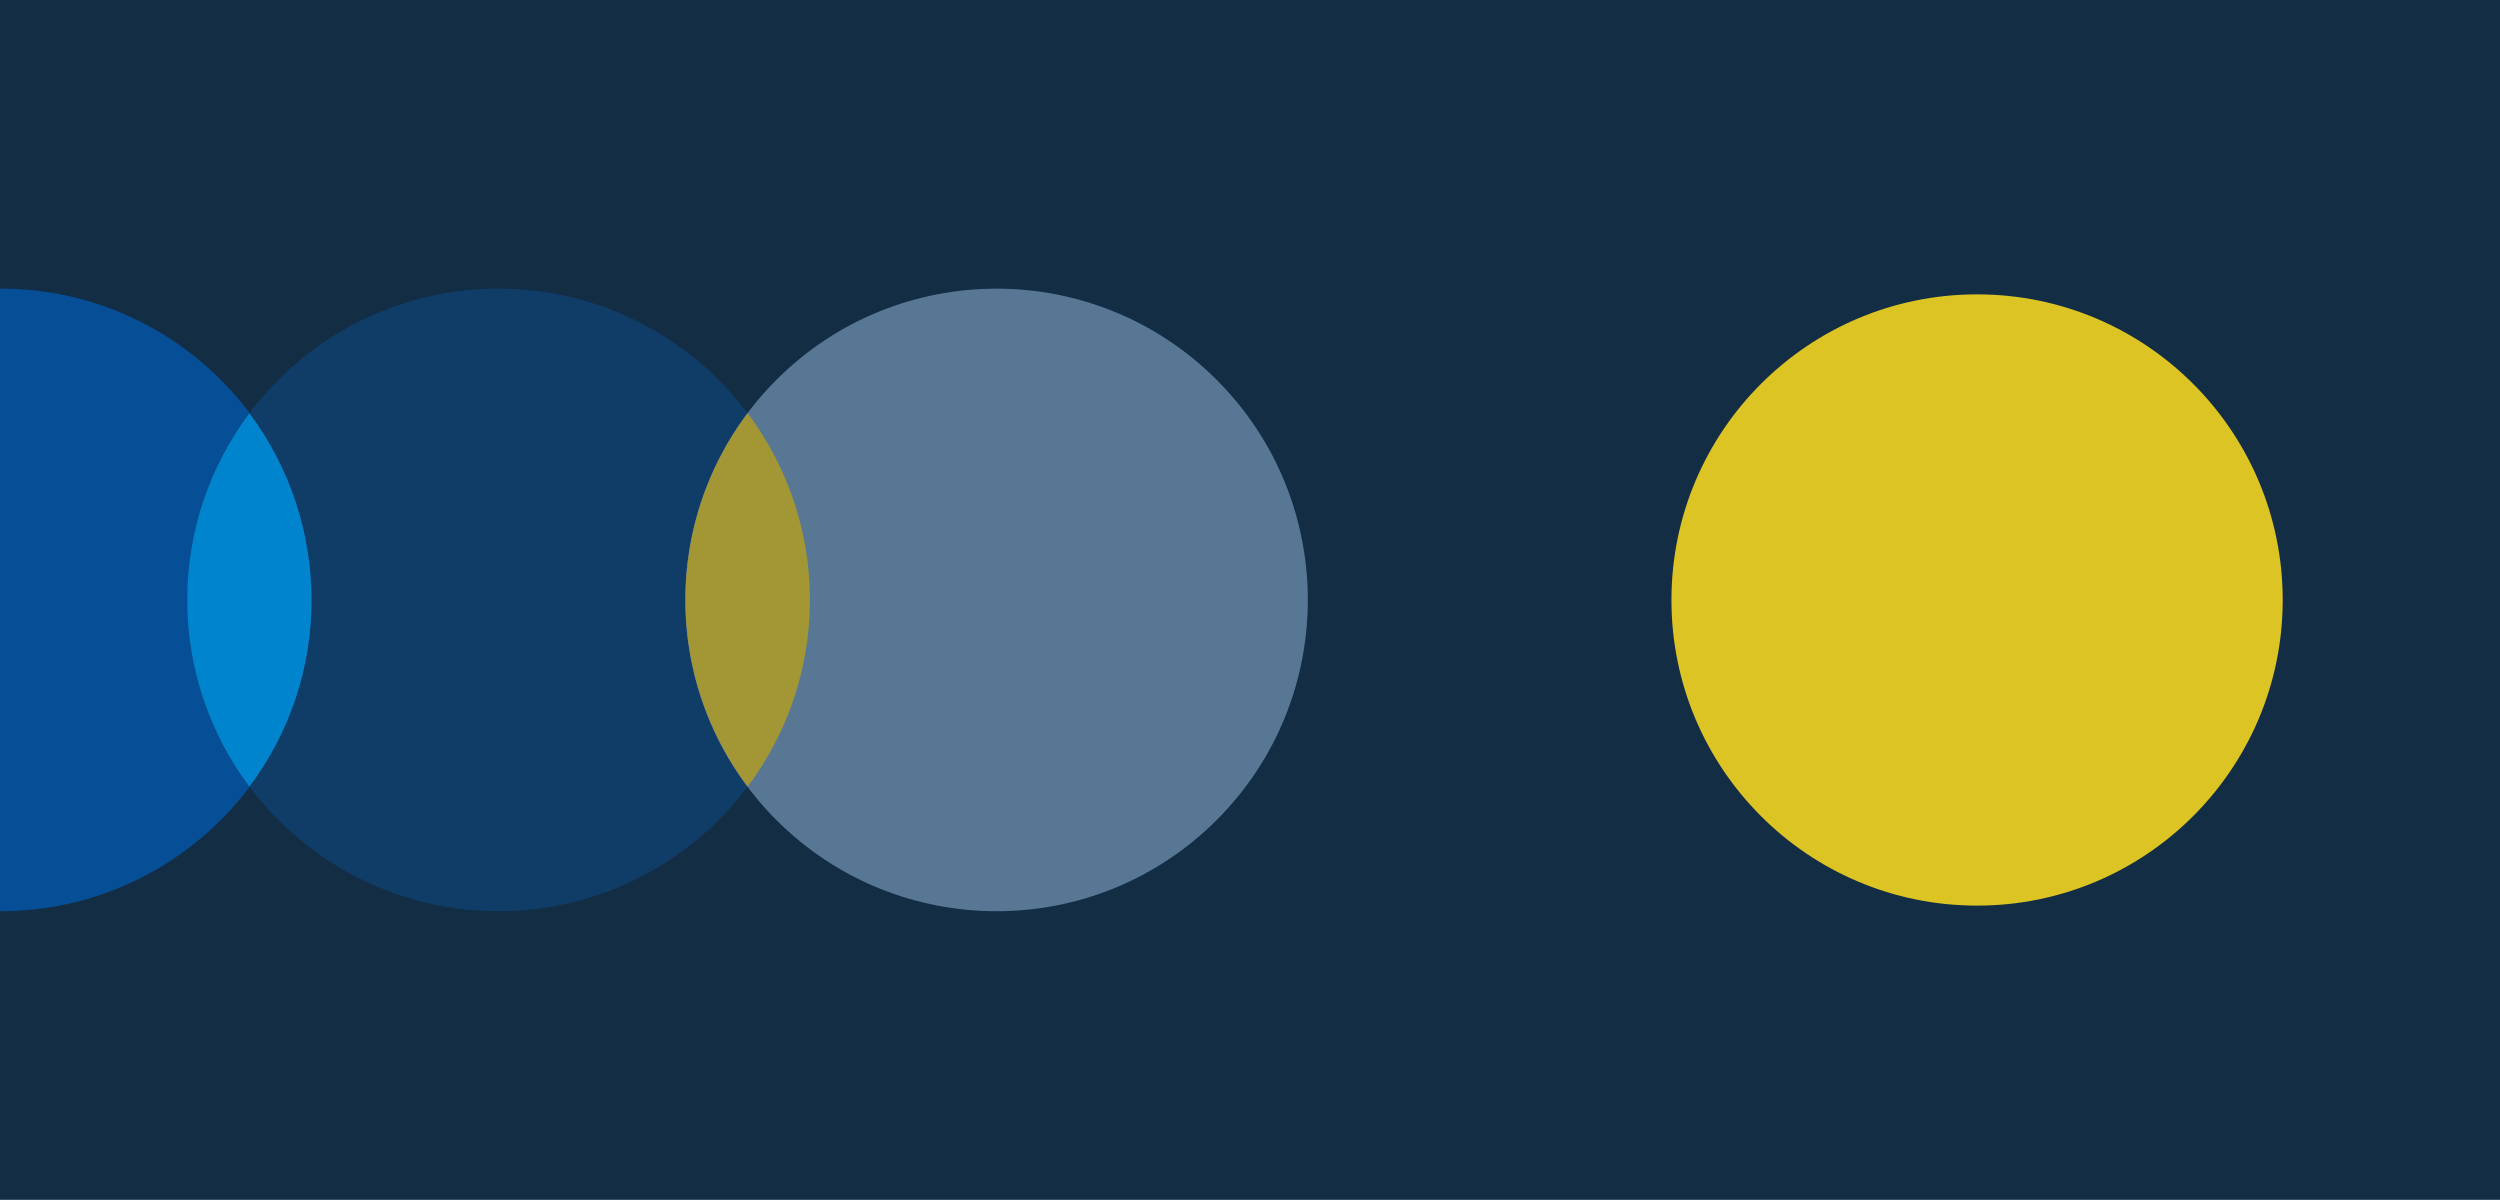
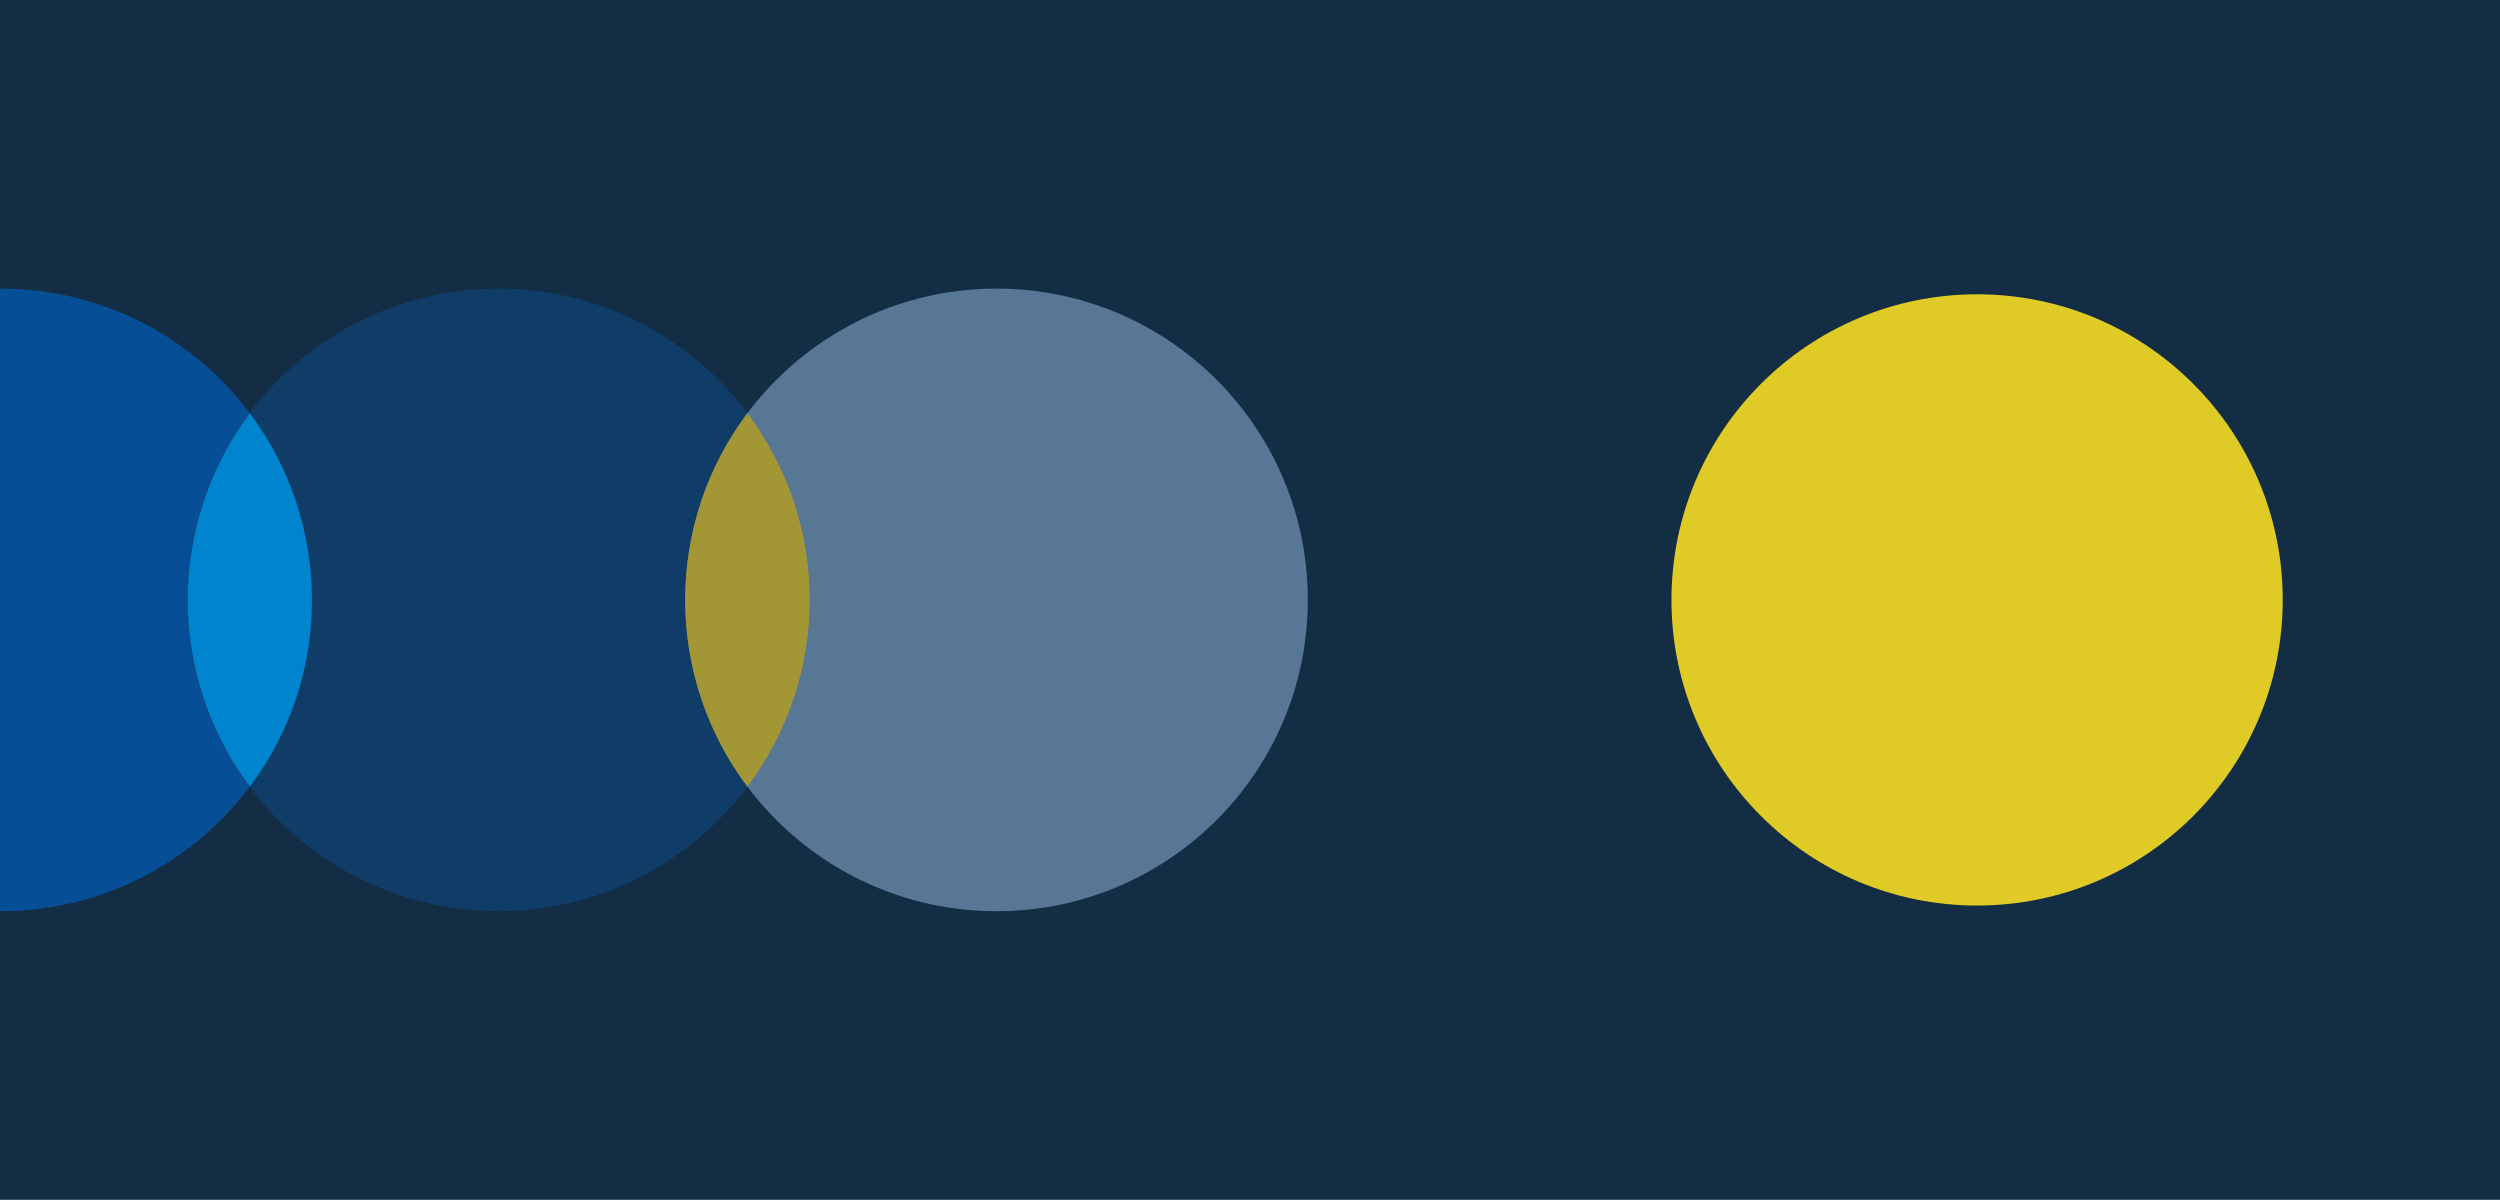
<svg xmlns="http://www.w3.org/2000/svg" version="1.1" id="Layer_1" x="0px" y="0px" viewBox="0 0 1146 550" style="enable-background:new 0 0 1146 550;" xml:space="preserve">
  <style type="text/css">
	.st0{fill:#122D44;}
- 	.st1{fill:#DCC424;}
+ 	.st1{fill:#E0CB26;}
	.st2{fill:#064E96;}
	.st3{fill:#103C68;}
	.st4{fill:#0084CE;}
	.st5{fill:#577795;}
	.st6{fill:#A39634;}
</style>
  <rect class="st0" width="1146" height="550" />
-   <ellipse transform="matrix(1.570732e-03 -1 1 1.570732e-03 629.8669 1180.903)" class="st1" cx="906.3" cy="275" rx="140.1" ry="140.1" />
+   <ellipse class="st1" cx="906.3" cy="275" rx="140.1" ry="140.1" />
  <circle class="st2" cx="0.3" cy="275" r="142.7" />
  <circle class="st3" cx="228.5" cy="275" r="142.7" />
-   <path class="st4" d="M85.8,275c0,30.9,10,60.9,28.5,85.6c18.6-24.7,28.6-54.7,28.5-85.6c0-30.9-10-60.9-28.5-85.6  C95.8,214.1,85.8,244.1,85.8,275z" />
-   <ellipse transform="matrix(0.7071 -0.7071 0.7071 0.7071 -60.6462 403.5666)" class="st5" cx="456.8" cy="275" rx="142.7" ry="142.7" />
-   <path class="st6" d="M314.2,275c0,30.9,10,60.9,28.5,85.6c38.1-50.7,38.1-120.5,0-171.2C324.2,214.1,314.2,244.1,314.2,275z" />
+   <path class="st4" d="M86,275c0,30.9,10,60.9,28.5,85.6c18.6-24.7,28.6-54.7,28.5-85.6c0-30.9-10-60.9-28.5-85.6  C96,214.1,86,244.1,86,275z" />
+   <ellipse class="st5" cx="456.8" cy="275" rx="142.7" ry="142.7" />
+   <path class="st6" d="M314.1,275c0,30.9,10,60.9,28.5,85.6c38.1-50.7,38.1-120.5,0-171.2C324.1,214.1,314.1,244.1,314.1,275z" />
</svg>
